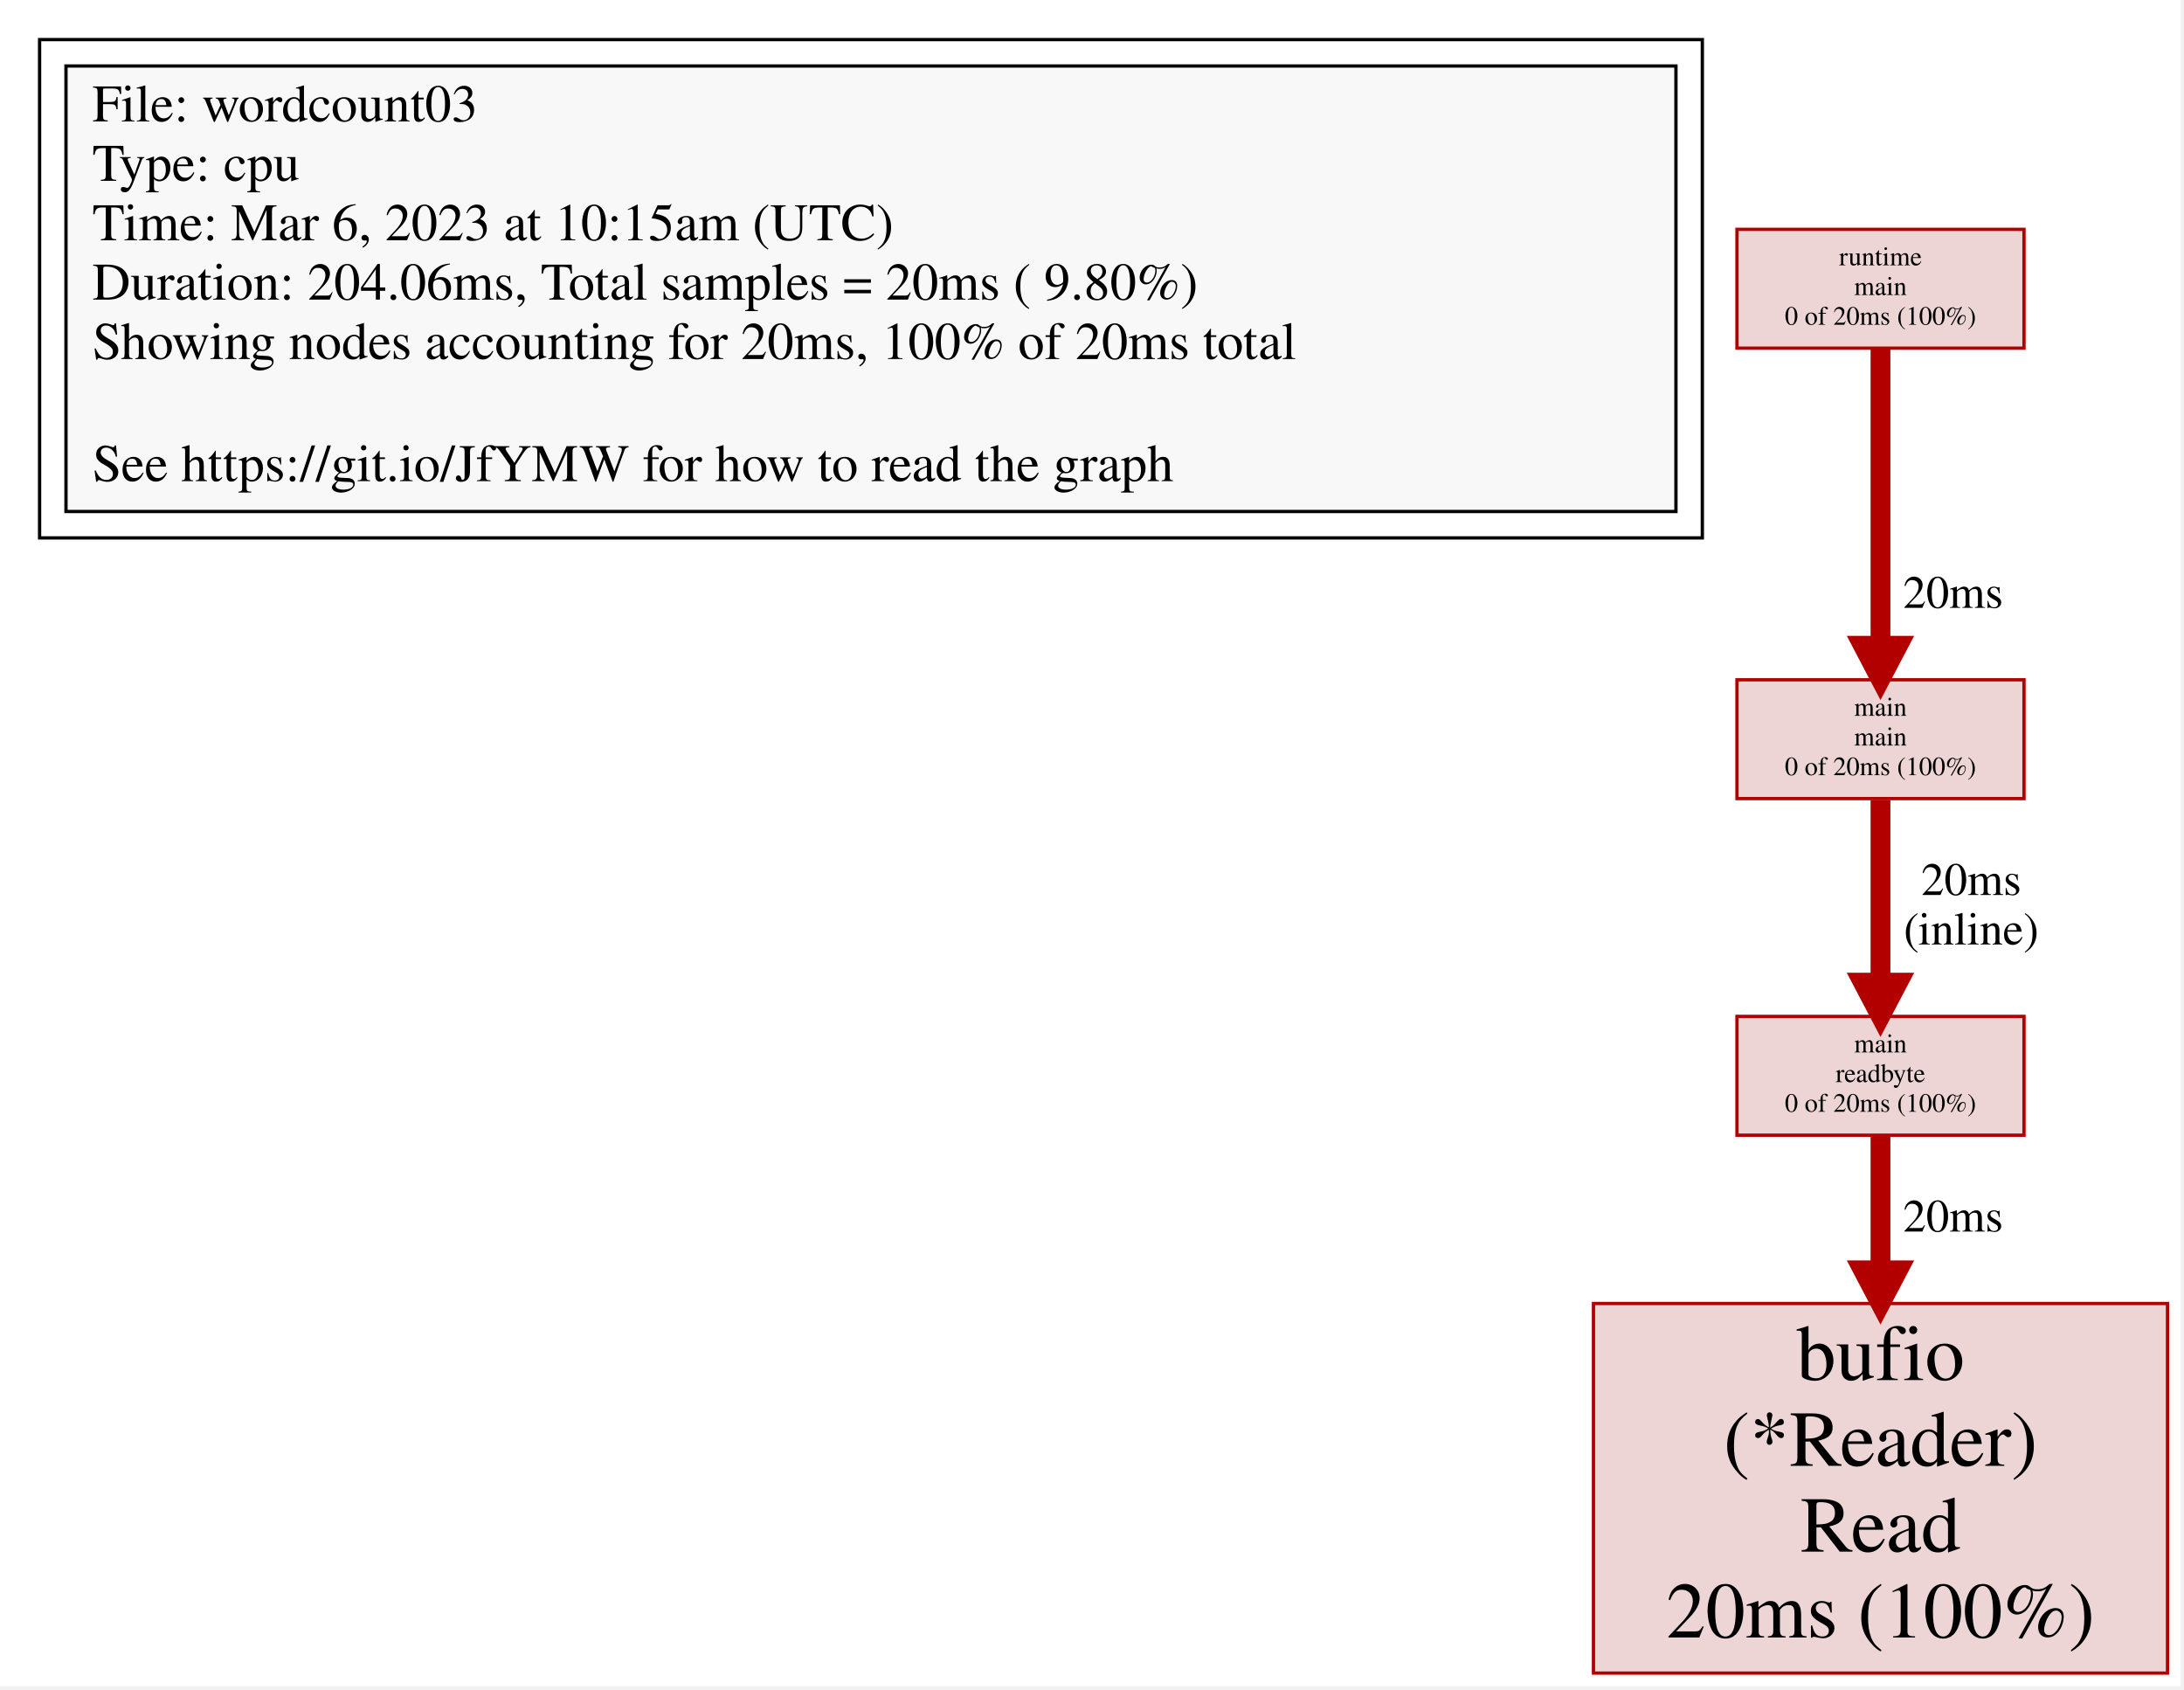
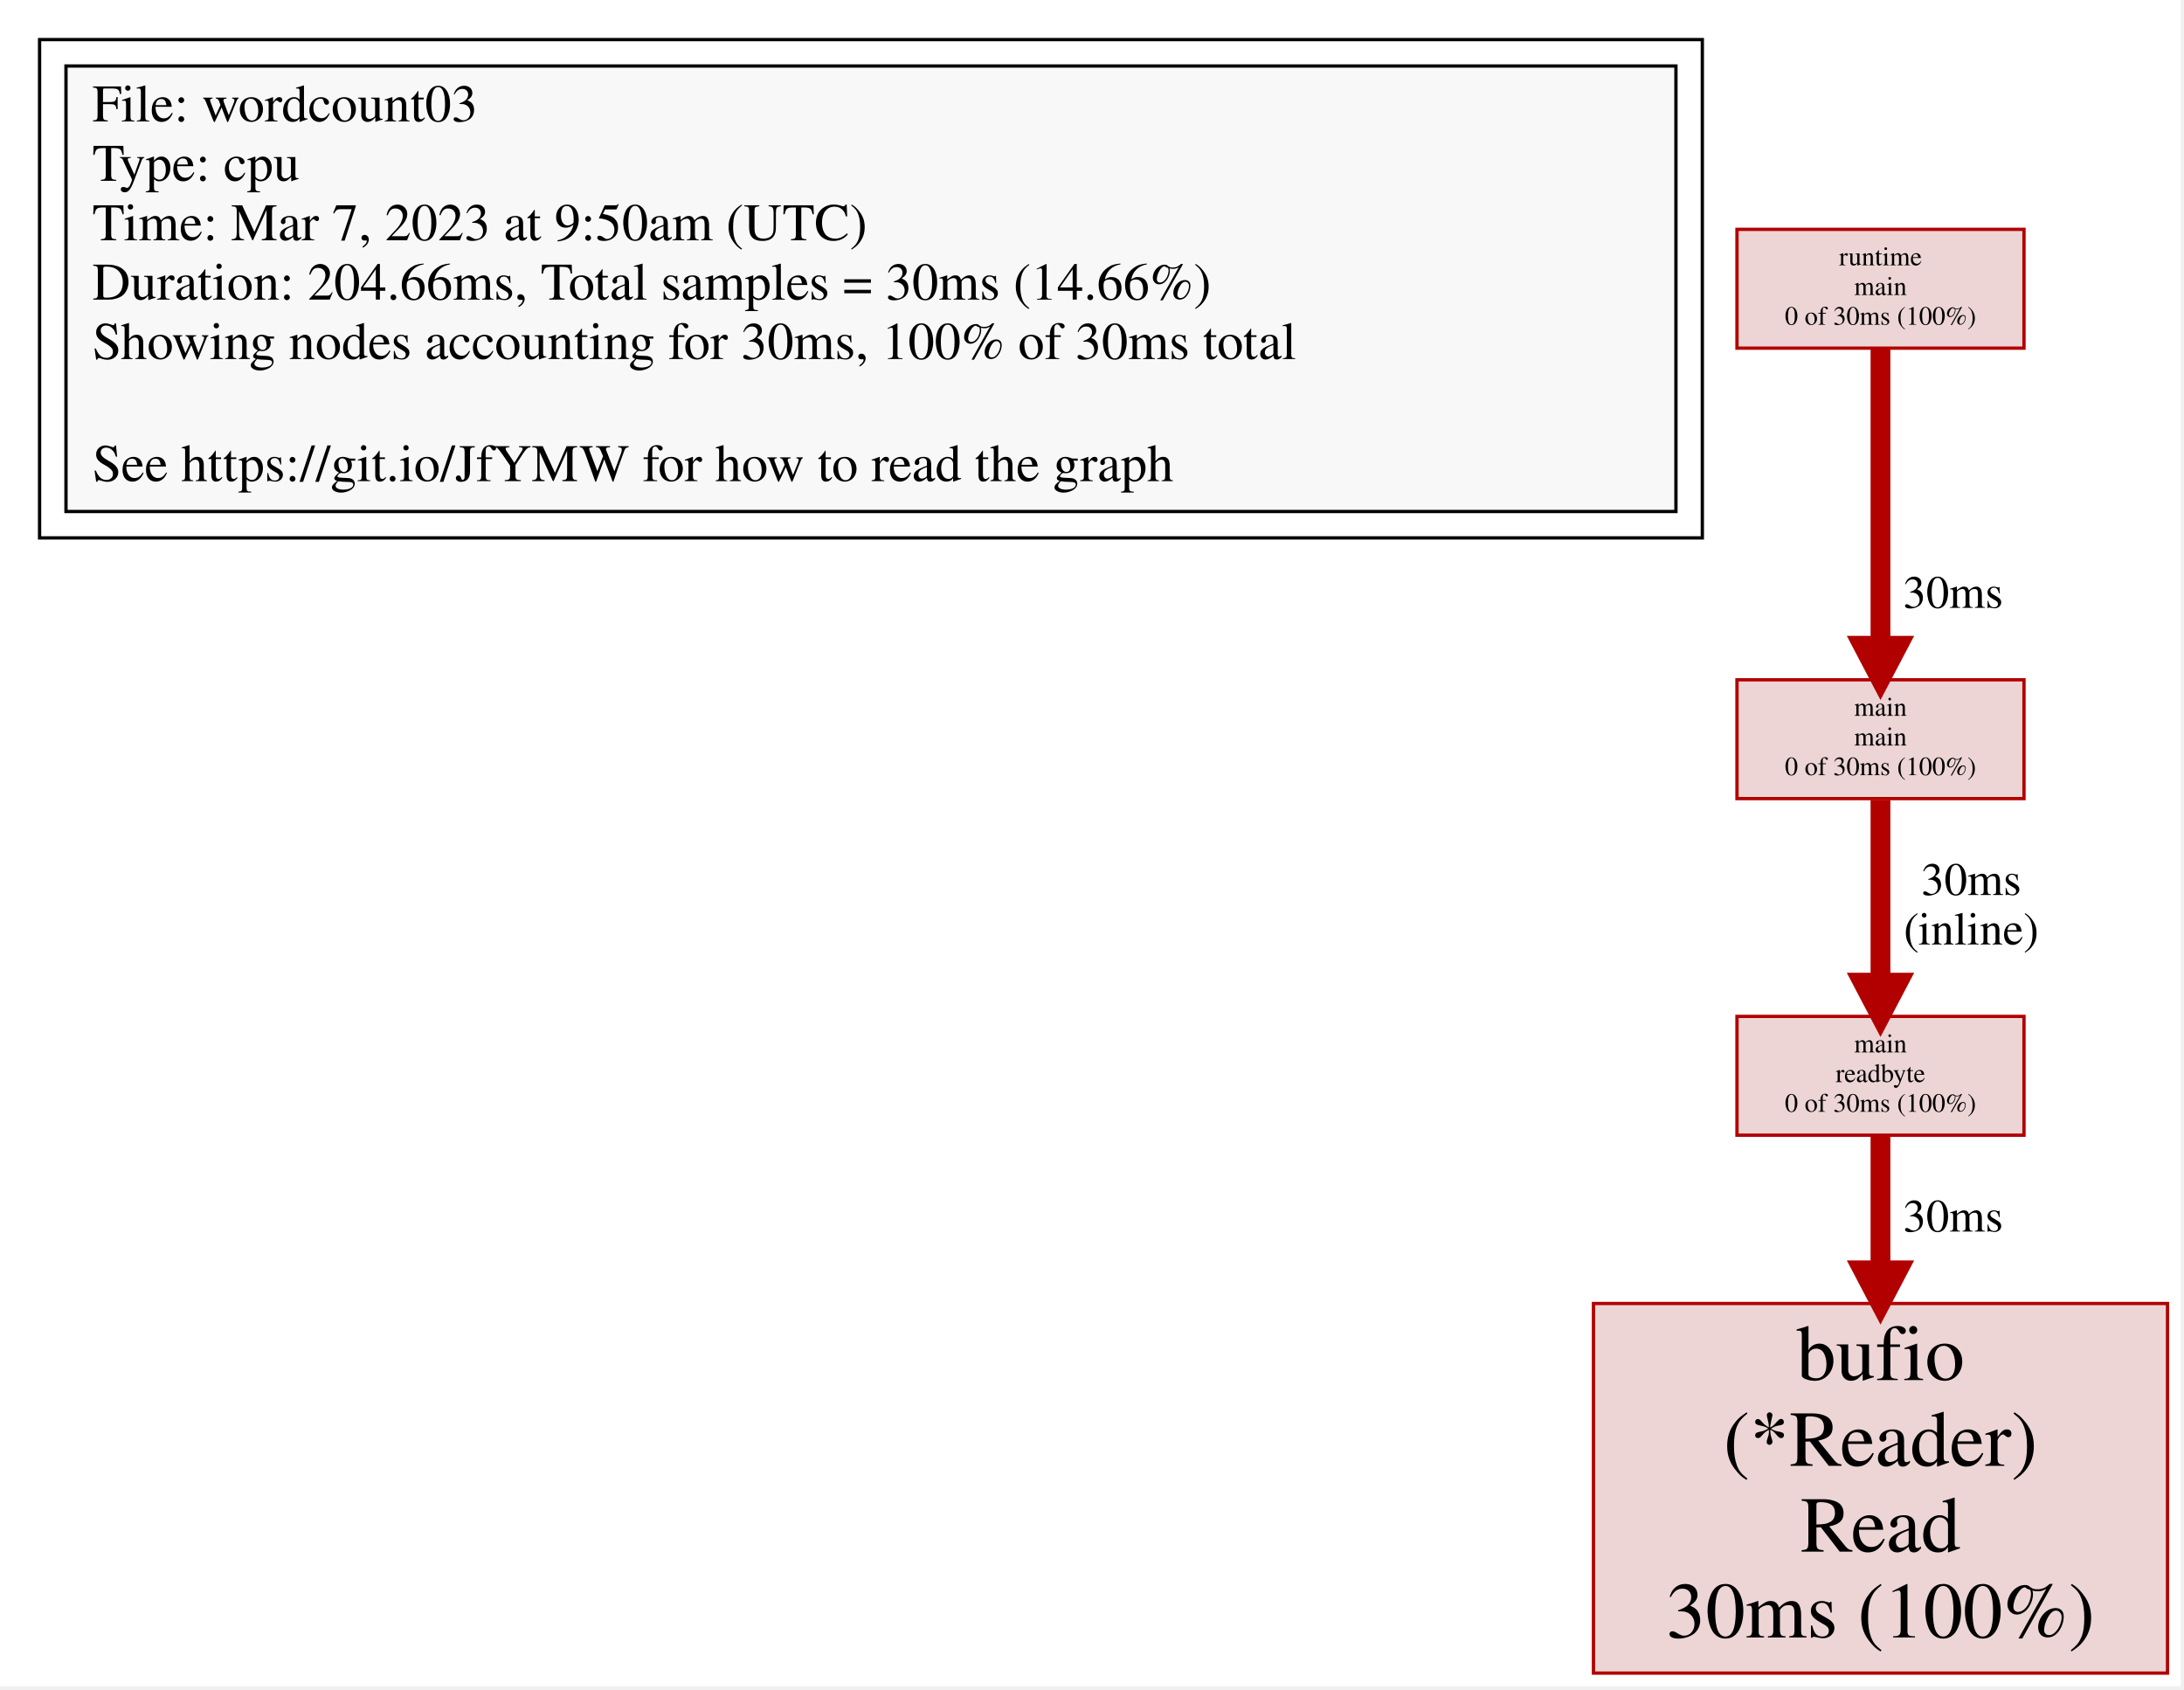
<svg xmlns="http://www.w3.org/2000/svg" xmlns:xlink="http://www.w3.org/1999/xlink" width="100%" height="100%">
  <g id="viewport" transform="scale(0.5,0.5) translate(0,0)">
    <g id="graph0" class="graph" transform="scale(1 1) rotate(0) translate(4 507)">
      <polygon fill="white" stroke="transparent" points="-4,4 -4,-507 657,-507 657,4 -4,4" />
      <g id="clust1" class="cluster">
        <polygon fill="none" stroke="black" points="8,-344 8,-495 512,-495 512,-344 8,-344" />
      </g>
      <g id="node1" class="node">
        <g id="a_node1">
          <a xlink:title="wordcount03">
            <polygon fill="#f8f8f8" stroke="black" points="504,-487 16,-487 16,-352 504,-352 504,-487" />
            <text text-anchor="start" x="24" y="-470.2" font-family="Times,serif" font-size="16.00">File: wordcount03</text>
            <text text-anchor="start" x="24" y="-452.2" font-family="Times,serif" font-size="16.00">Type: cpu</text>
-             <text text-anchor="start" x="24" y="-434.2" font-family="Times,serif" font-size="16.00">Time: Mar 6, 2023 at 10:15am (UTC)</text>
-             <text text-anchor="start" x="24" y="-416.2" font-family="Times,serif" font-size="16.00">Duration: 204.06ms, Total samples = 20ms ( 9.80%)</text>
-             <text text-anchor="start" x="24" y="-398.2" font-family="Times,serif" font-size="16.00">Showing nodes accounting for 20ms, 100% of 20ms total</text>
+             <text text-anchor="start" x="24" y="-434.2" font-family="Times,serif" font-size="16.00">Time: Mar 7, 2023 at 9:50am (UTC)</text>
+             <text text-anchor="start" x="24" y="-416.2" font-family="Times,serif" font-size="16.00">Duration: 204.66ms, Total samples = 30ms (14.66%)</text>
+             <text text-anchor="start" x="24" y="-398.2" font-family="Times,serif" font-size="16.00">Showing nodes accounting for 30ms, 100% of 30ms total</text>
            <text text-anchor="start" x="24" y="-361.2" font-family="Times,serif" font-size="16.00">See https://git.io/JfYMW for how to read the graph</text>
          </a>
        </g>
      </g>
      <g id="node1" class="node">
        <g id="a_node1">
-           <a xlink:title="bufio.(*Reader).Read (20ms)">
+           <a xlink:title="bufio.(*Reader).Read (30ms)">
            <polygon fill="#edd5d5" stroke="#b20000" points="653,-112 479,-112 479,0 653,0 653,-112" />
            <text text-anchor="middle" x="566" y="-88.8" font-family="Times,serif" font-size="24.00">bufio</text>
            <text text-anchor="middle" x="566" y="-62.8" font-family="Times,serif" font-size="24.00">(*Reader)</text>
            <text text-anchor="middle" x="566" y="-36.8" font-family="Times,serif" font-size="24.00">Read</text>
-             <text text-anchor="middle" x="566" y="-10.8" font-family="Times,serif" font-size="24.00">20ms (100%)</text>
+             <text text-anchor="middle" x="566" y="-10.8" font-family="Times,serif" font-size="24.00">30ms (100%)</text>
          </a>
        </g>
      </g>
      <g id="node2" class="node">
        <g id="a_node2">
-           <a xlink:title="runtime.main (20ms)">
+           <a xlink:title="runtime.main (30ms)">
            <polygon fill="#edd5d5" stroke="#b20000" points="609.5,-437.5 522.5,-437.5 522.5,-401.5 609.5,-401.5 609.5,-437.5" />
            <text text-anchor="middle" x="566" y="-426.6" font-family="Times,serif" font-size="8.00">runtime</text>
            <text text-anchor="middle" x="566" y="-417.6" font-family="Times,serif" font-size="8.00">main</text>
-             <text text-anchor="middle" x="566" y="-408.6" font-family="Times,serif" font-size="8.00">0 of 20ms (100%)</text>
+             <text text-anchor="middle" x="566" y="-408.6" font-family="Times,serif" font-size="8.00">0 of 30ms (100%)</text>
          </a>
        </g>
      </g>
      <g id="node3" class="node">
        <g id="a_node3">
-           <a xlink:title="main.main (20ms)">
+           <a xlink:title="main.main (30ms)">
            <polygon fill="#edd5d5" stroke="#b20000" points="609.5,-301 522.5,-301 522.5,-265 609.5,-265 609.5,-301" />
            <text text-anchor="middle" x="566" y="-290.1" font-family="Times,serif" font-size="8.00">main</text>
            <text text-anchor="middle" x="566" y="-281.1" font-family="Times,serif" font-size="8.00">main</text>
-             <text text-anchor="middle" x="566" y="-272.1" font-family="Times,serif" font-size="8.00">0 of 20ms (100%)</text>
+             <text text-anchor="middle" x="566" y="-272.1" font-family="Times,serif" font-size="8.00">0 of 30ms (100%)</text>
          </a>
        </g>
      </g>
      <g id="edge3" class="edge">
        <g id="a_edge3">
-           <a xlink:title="runtime.main -&gt; main.main (20ms)">
+           <a xlink:title="runtime.main -&gt; main.main (30ms)">
            <path fill="none" stroke="#b20000" stroke-width="6" d="M566,-401.47C566,-378.85 566,-338.64 566,-311.64" />
            <polygon fill="#b20000" stroke="#b20000" stroke-width="6" points="571.25,-311.32 566,-301.32 560.75,-311.32 571.25,-311.32" />
          </a>
        </g>
        <g id="a_edge3-label">
-           <a xlink:title="runtime.main -&gt; main.main (20ms)">
-             <text text-anchor="middle" x="588" y="-322.8" font-family="Times,serif" font-size="14.00"> 20ms</text>
+           <a xlink:title="runtime.main -&gt; main.main (30ms)">
+             <text text-anchor="middle" x="588" y="-322.8" font-family="Times,serif" font-size="14.00"> 30ms</text>
          </a>
        </g>
      </g>
      <g id="node4" class="node">
        <g id="a_node4">
-           <a xlink:title="main.readbyte (20ms)">
+           <a xlink:title="main.readbyte (30ms)">
            <polygon fill="#edd5d5" stroke="#b20000" points="609.5,-199 522.5,-199 522.5,-163 609.5,-163 609.5,-199" />
            <text text-anchor="middle" x="566" y="-188.1" font-family="Times,serif" font-size="8.00">main</text>
            <text text-anchor="middle" x="566" y="-179.1" font-family="Times,serif" font-size="8.00">readbyte</text>
-             <text text-anchor="middle" x="566" y="-170.1" font-family="Times,serif" font-size="8.00">0 of 20ms (100%)</text>
+             <text text-anchor="middle" x="566" y="-170.1" font-family="Times,serif" font-size="8.00">0 of 30ms (100%)</text>
          </a>
        </g>
      </g>
      <g id="edge1" class="edge">
        <g id="a_edge1">
-           <a xlink:title="main.main -&gt; main.readbyte (20ms)">
+           <a xlink:title="main.main -&gt; main.readbyte (30ms)">
            <path fill="none" stroke="#b20000" stroke-width="6" d="M566,-264.58C566,-249.38 566,-227.07 566,-209.46" />
            <polygon fill="#b20000" stroke="#b20000" stroke-width="6" points="571.25,-209.22 566,-199.22 560.75,-209.22 571.25,-209.22" />
          </a>
        </g>
        <g id="a_edge1-label">
-           <a xlink:title="main.main -&gt; main.readbyte (20ms)">
-             <text text-anchor="middle" x="593.5" y="-235.8" font-family="Times,serif" font-size="14.00"> 20ms</text>
+           <a xlink:title="main.main -&gt; main.readbyte (30ms)">
+             <text text-anchor="middle" x="593.5" y="-235.8" font-family="Times,serif" font-size="14.00"> 30ms</text>
            <text text-anchor="middle" x="593.5" y="-220.8" font-family="Times,serif" font-size="14.00"> (inline)</text>
          </a>
        </g>
      </g>
      <g id="edge2" class="edge">
        <g id="a_edge2">
-           <a xlink:title="main.readbyte -&gt; bufio.(*Reader).Read (20ms)">
+           <a xlink:title="main.readbyte -&gt; bufio.(*Reader).Read (30ms)">
            <path fill="none" stroke="#b20000" stroke-width="6" d="M566,-162.9C566,-152.12 566,-137.44 566,-122.45" />
            <polygon fill="#b20000" stroke="#b20000" stroke-width="6" points="571.25,-122.06 566,-112.06 560.75,-122.06 571.25,-122.06" />
          </a>
        </g>
        <g id="a_edge2-label">
-           <a xlink:title="main.readbyte -&gt; bufio.(*Reader).Read (20ms)">
-             <text text-anchor="middle" x="588" y="-133.8" font-family="Times,serif" font-size="14.00"> 20ms</text>
+           <a xlink:title="main.readbyte -&gt; bufio.(*Reader).Read (30ms)">
+             <text text-anchor="middle" x="588" y="-133.8" font-family="Times,serif" font-size="14.00"> 30ms</text>
          </a>
        </g>
      </g>
    </g>
  </g>
</svg>
